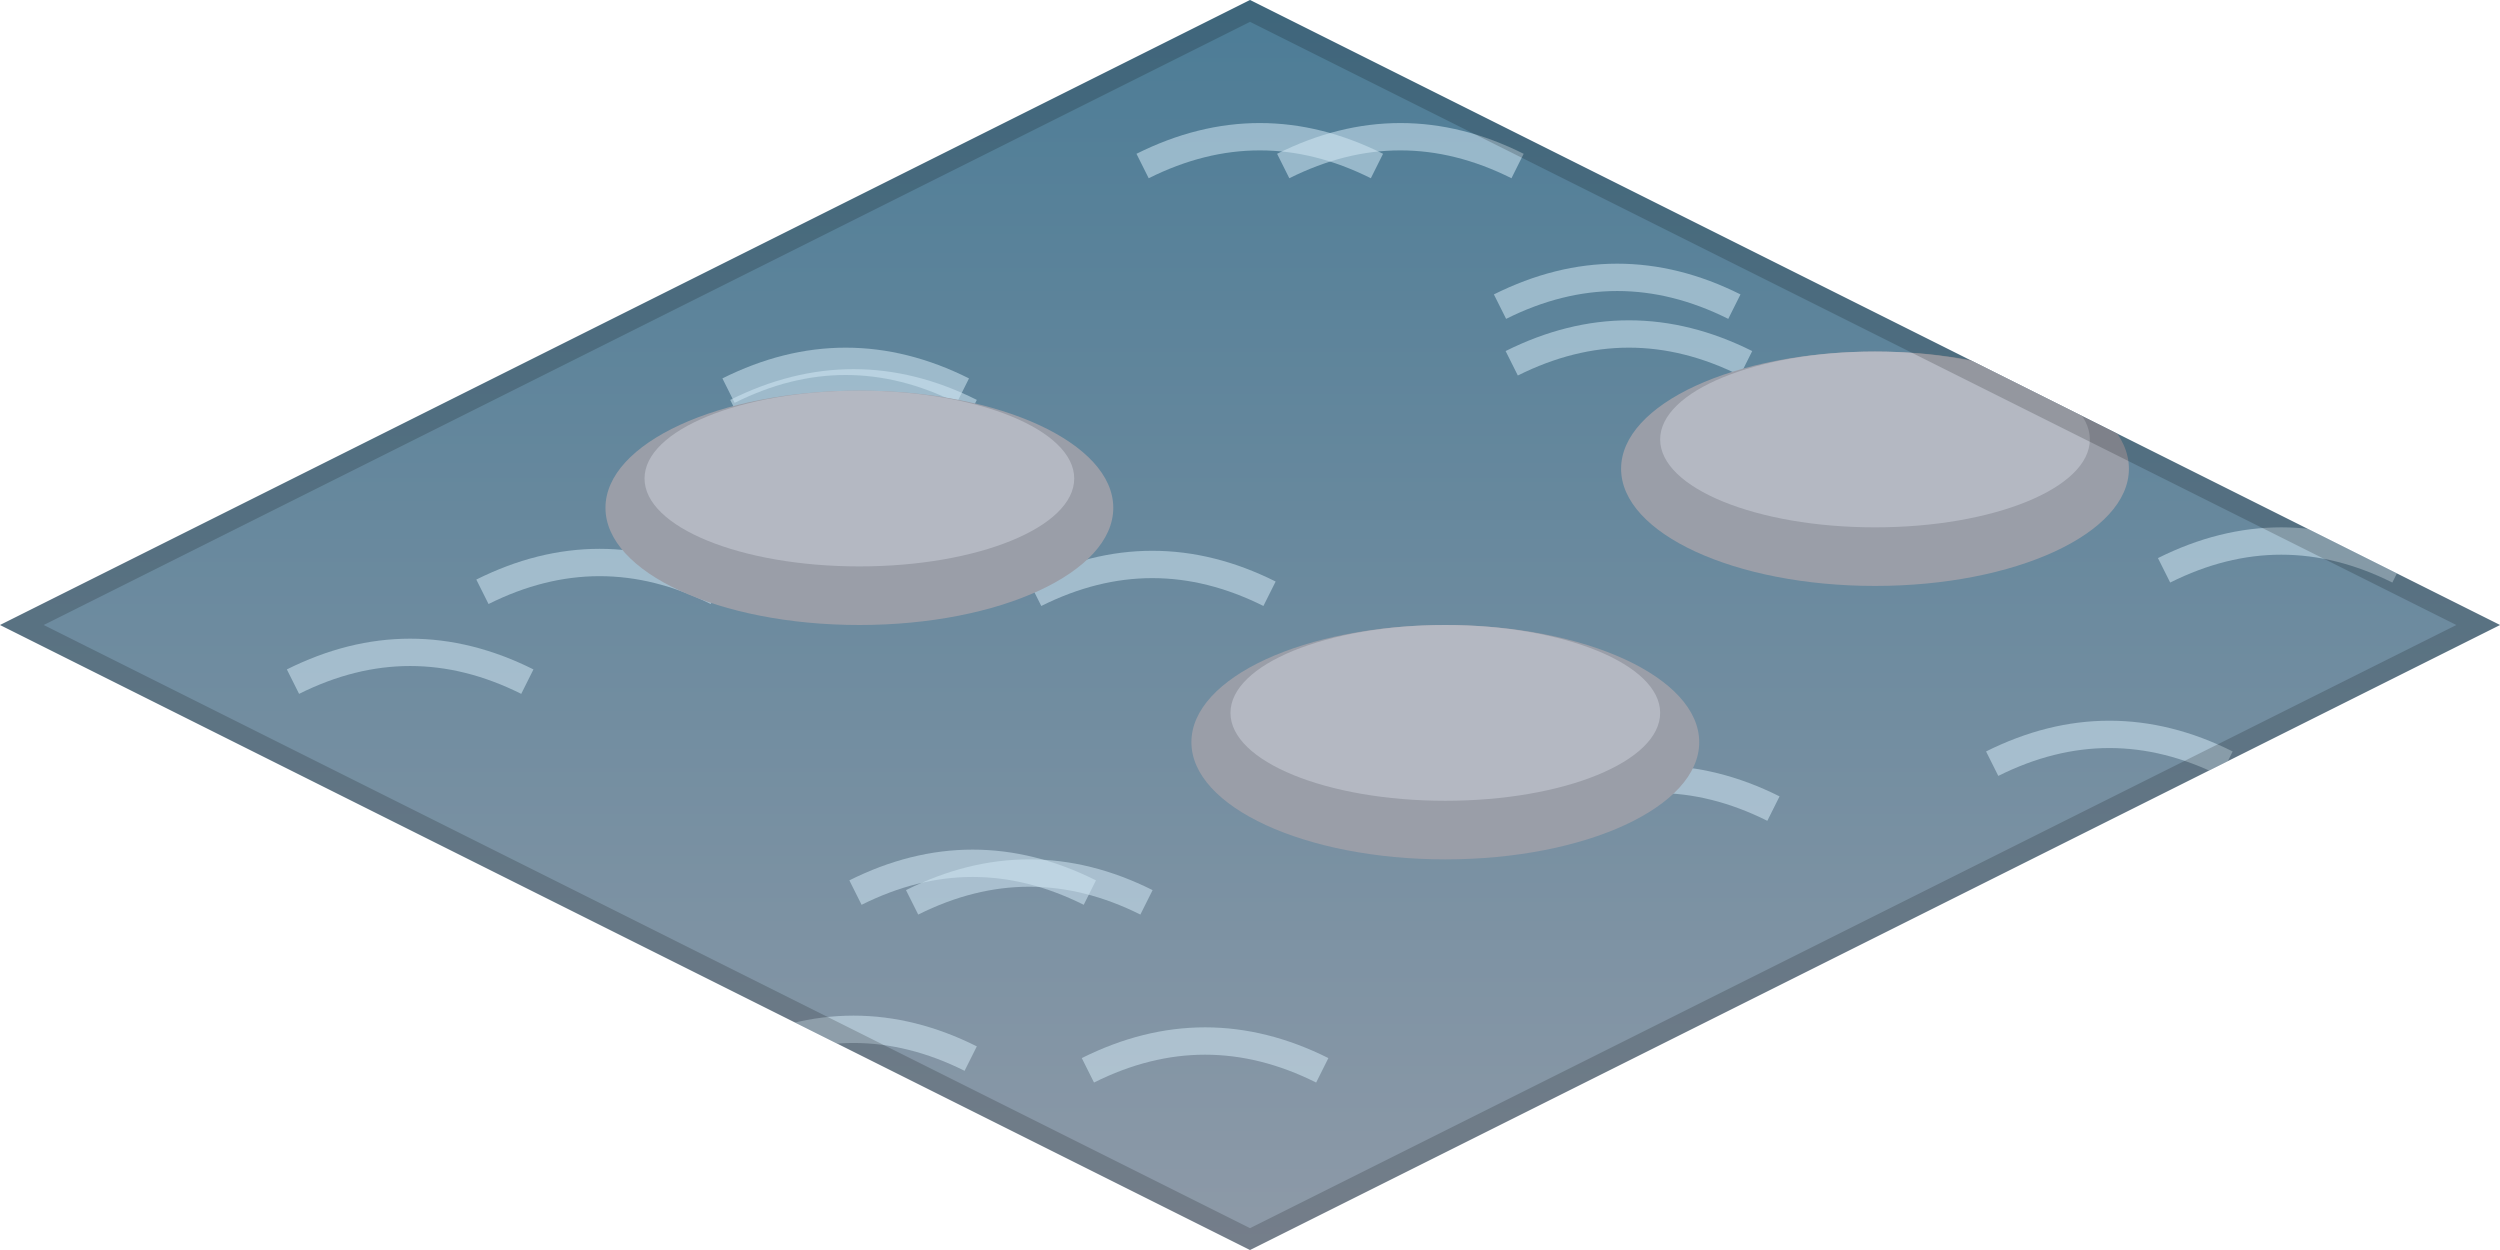
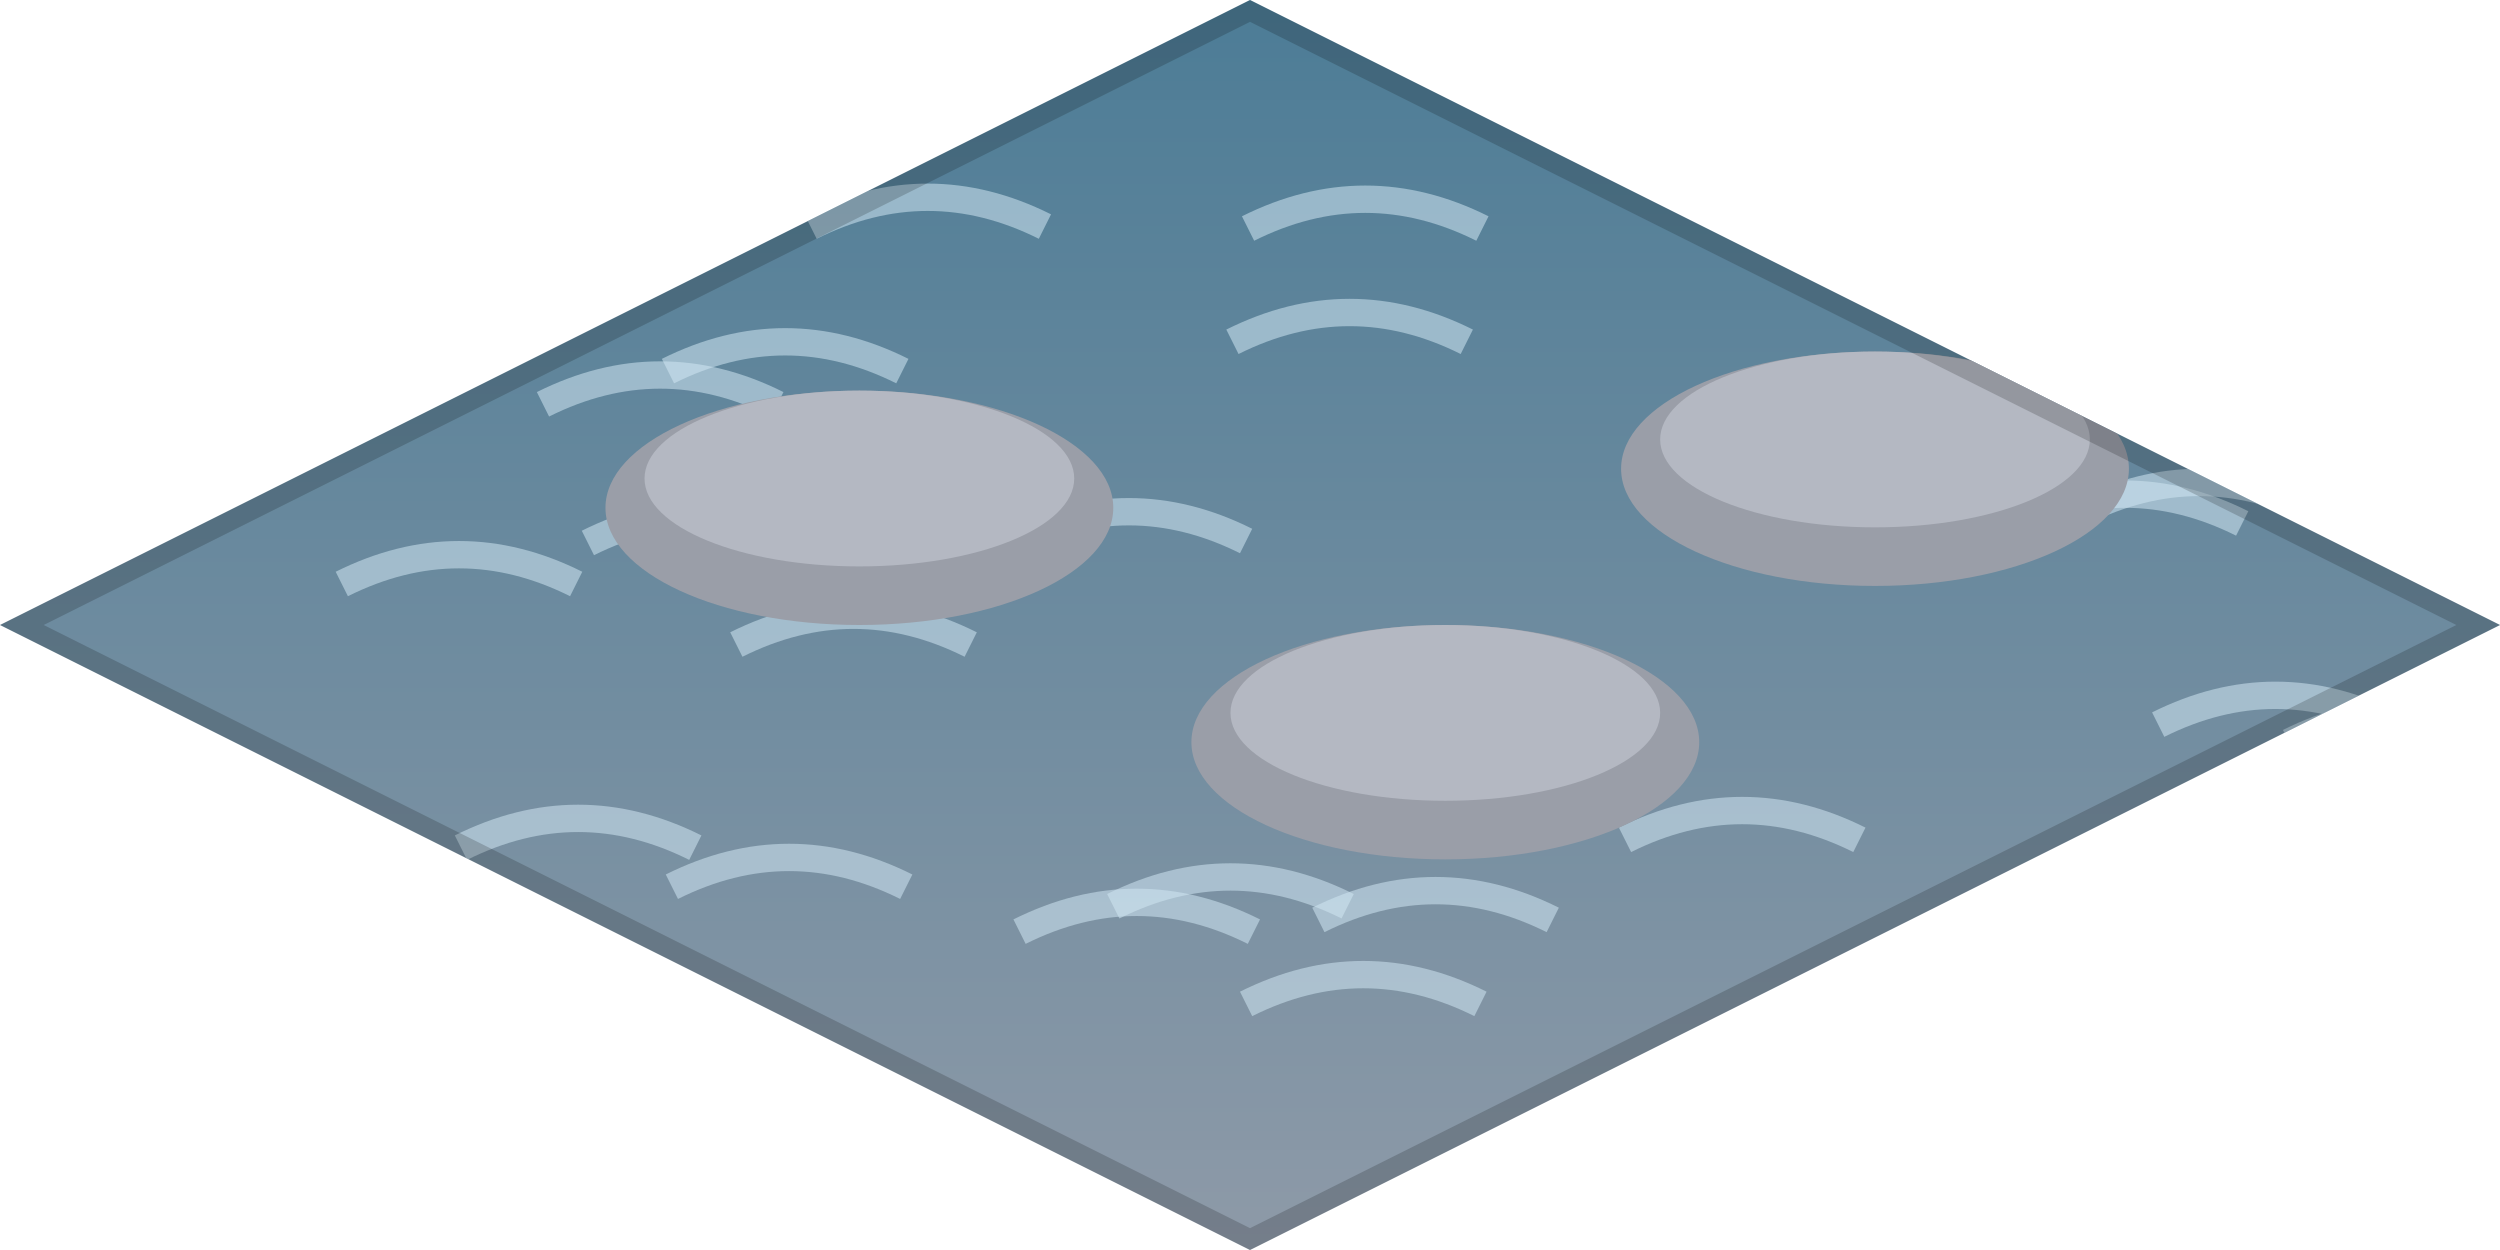
<svg xmlns="http://www.w3.org/2000/svg" width="128" height="64" viewBox="0 0 128 64">
  <defs>
    <linearGradient id="tg" x1="0" y1="0" x2="0" y2="1">
      <stop offset="0" stop-color="#4C7C96" stop-opacity="1" />
      <stop offset="1" stop-color="#8E9AA8" stop-opacity="1" />
    </linearGradient>
    <clipPath id="dia">
      <path d="M64,0 L128,32 L64,64 L0,32 Z" />
    </clipPath>
    <filter id="blur4" x="-50%" y="-50%" width="200%" height="200%">
      <feGaussianBlur stdDeviation="4" />
    </filter>
    <filter id="blur2" x="-50%" y="-50%" width="200%" height="200%">
      <feGaussianBlur stdDeviation="2" />
    </filter>
    <filter id="blur8" x="-80%" y="-80%" width="260%" height="260%">
      <feGaussianBlur stdDeviation="8" />
    </filter>
  </defs>
  <g clip-path="url(#dia)">
    <rect width="128" height="64" fill="url(#tg)" />
-     <path d="M99.0,8.1 q6,-3 12,0" stroke="#CFE6F2" stroke-width="1.4" fill="none" opacity=".55" />
-     <path d="M37.7,21.1 q6,-3 12,0" stroke="#CFE6F2" stroke-width="1.4" fill="none" opacity=".55" />
-     <path d="M37.3,20.0 q6,-3 12,0" stroke="#CFE6F2" stroke-width="1.4" fill="none" opacity=".55" />
-     <path d="M65.7,8.5 q6,-3 12,0" stroke="#CFE6F2" stroke-width="1.4" fill="none" opacity=".55" />
-     <path d="M114.4,13.3 q6,-3 12,0" stroke="#CFE6F2" stroke-width="1.4" fill="none" opacity=".55" />
-     <path d="M46.7,46.2 q6,-3 12,0" stroke="#CFE6F2" stroke-width="1.4" fill="none" opacity=".55" />
-     <path d="M102.0,39.1 q6,-3 12,0" stroke="#CFE6F2" stroke-width="1.4" fill="none" opacity=".55" />
-     <path d="M58.5,8.5 q6,-3 12,0" stroke="#CFE6F2" stroke-width="1.4" fill="none" opacity=".55" />
-     <path d="M110.8,29.2 q6,-3 12,0" stroke="#CFE6F2" stroke-width="1.4" fill="none" opacity=".55" />
-     <path d="M119.1,6.5 q6,-3 12,0" stroke="#CFE6F2" stroke-width="1.4" fill="none" opacity=".55" />
-     <path d="M53.0,30.4 q6,-3 12,0" stroke="#CFE6F2" stroke-width="1.4" fill="none" opacity=".55" />
-     <path d="M43.8,45.7 q6,-3 12,0" stroke="#CFE6F2" stroke-width="1.4" fill="none" opacity=".55" />
-     <path d="M97.6,20.9 q6,-3 12,0" stroke="#CFE6F2" stroke-width="1.4" fill="none" opacity=".55" />
-     <path d="M76.8,15.7 q6,-3 12,0" stroke="#CFE6F2" stroke-width="1.4" fill="none" opacity=".55" />
-     <path d="M78.8,41.4 q6,-3 12,0" stroke="#CFE6F2" stroke-width="1.4" fill="none" opacity=".55" />
-     <path d="M77.4,18.6 q6,-3 12,0" stroke="#CFE6F2" stroke-width="1.4" fill="none" opacity=".55" />
-     <path d="M86.1,9.5 q6,-3 12,0" stroke="#CFE6F2" stroke-width="1.4" fill="none" opacity=".55" />
-     <path d="M8.5,43.6 q6,-3 12,0" stroke="#CFE6F2" stroke-width="1.4" fill="none" opacity=".55" />
-     <path d="M15.0,34.9 q6,-3 12,0" stroke="#CFE6F2" stroke-width="1.4" fill="none" opacity=".55" />
-     <path d="M66.6,35.4 q6,-3 12,0" stroke="#CFE6F2" stroke-width="1.4" fill="none" opacity=".55" />
-     <path d="M24.7,30.3 q6,-3 12,0" stroke="#CFE6F2" stroke-width="1.4" fill="none" opacity=".55" />
-     <path d="M55.7,54.8 q6,-3 12,0" stroke="#CFE6F2" stroke-width="1.4" fill="none" opacity=".55" />
-     <path d="M119.3,43.5 q6,-3 12,0" stroke="#CFE6F2" stroke-width="1.4" fill="none" opacity=".55" />
-     <path d="M37.7,54.2 q6,-3 12,0" stroke="#CFE6F2" stroke-width="1.4" fill="none" opacity=".55" />
-     <path d="M91.2,11.8 q6,-3 12,0" stroke="#CFE6F2" stroke-width="1.4" fill="none" opacity=".55" />
-     <path d="M24.3,13.1 q6,-3 12,0" stroke="#CFE6F2" stroke-width="1.4" fill="none" opacity=".55" />
+     <path d="M34.2,19.0 q6,-3 12,0" stroke="#CFE6F2" stroke-width="1.4" fill="none" opacity=".55" />
+     <path d="M57.0,46.4 q6,-3 12,0" stroke="#CFE6F2" stroke-width="1.4" fill="none" opacity=".55" />
+     <path d="M37.7,33.0 q6,-3 12,0" stroke="#CFE6F2" stroke-width="1.4" fill="none" opacity=".55" />
+     <path d="M117.2,38.0 q6,-3 12,0" stroke="#CFE6F2" stroke-width="1.4" fill="none" opacity=".55" />
+     <path d="M106.6,26.2 q6,-3 12,0" stroke="#CFE6F2" stroke-width="1.4" fill="none" opacity=".55" />
+     <path d="M83.2,43.0 q6,-3 12,0" stroke="#CFE6F2" stroke-width="1.4" fill="none" opacity=".55" />
+     <path d="M102.8,26.8 q6,-3 12,0" stroke="#CFE6F2" stroke-width="1.4" fill="none" opacity=".55" />
+     <path d="M17.5,29.9 q6,-3 12,0" stroke="#CFE6F2" stroke-width="1.4" fill="none" opacity=".55" />
+     <path d="M41.5,11.6 q6,-3 12,0" stroke="#CFE6F2" stroke-width="1.4" fill="none" opacity=".55" />
+     <path d="M63.1,17.5 q6,-3 12,0" stroke="#CFE6F2" stroke-width="1.4" fill="none" opacity=".55" />
+     <path d="M88.7,23.2 q6,-3 12,0" stroke="#CFE6F2" stroke-width="1.4" fill="none" opacity=".55" />
+     <path d="M67.5,47.1 q6,-3 12,0" stroke="#CFE6F2" stroke-width="1.4" fill="none" opacity=".55" />
+     <path d="M51.8,27.7 q6,-3 12,0" stroke="#CFE6F2" stroke-width="1.4" fill="none" opacity=".55" />
+     <path d="M14.8,12.6 q6,-3 12,0" stroke="#CFE6F2" stroke-width="1.4" fill="none" opacity=".55" />
+     <path d="M23.6,43.4 q6,-3 12,0" stroke="#CFE6F2" stroke-width="1.4" fill="none" opacity=".55" />
+     <path d="M111.1,10.7 q6,-3 12,0" stroke="#CFE6F2" stroke-width="1.4" fill="none" opacity=".55" />
+     <path d="M52.2,47.7 q6,-3 12,0" stroke="#CFE6F2" stroke-width="1.4" fill="none" opacity=".55" />
+     <path d="M27.8,20.7 q6,-3 12,0" stroke="#CFE6F2" stroke-width="1.4" fill="none" opacity=".55" />
+     <path d="M63.9,11.7 q6,-3 12,0" stroke="#CFE6F2" stroke-width="1.4" fill="none" opacity=".55" />
+     <path d="M30.1,27.8 q6,-3 12,0" stroke="#CFE6F2" stroke-width="1.4" fill="none" opacity=".55" />
+     <path d="M10.0,9.0 q6,-3 12,0" stroke="#CFE6F2" stroke-width="1.4" fill="none" opacity=".55" />
+     <path d="M110.5,49.0 q6,-3 12,0" stroke="#CFE6F2" stroke-width="1.4" fill="none" opacity=".55" />
+     <path d="M110.5,37.1 q6,-3 12,0" stroke="#CFE6F2" stroke-width="1.4" fill="none" opacity=".55" />
+     <path d="M34.4,45.4 q6,-3 12,0" stroke="#CFE6F2" stroke-width="1.4" fill="none" opacity=".55" />
+     <path d="M63.8,51.4 q6,-3 12,0" stroke="#CFE6F2" stroke-width="1.4" fill="none" opacity=".55" />
+     <path d="M113.6,18.5 q6,-3 12,0" stroke="#CFE6F2" stroke-width="1.4" fill="none" opacity=".55" />
    <ellipse cx="44" cy="26" rx="13" ry="6" fill="#9A9EA8" />
    <ellipse cx="44" cy="24.5" rx="11" ry="4.5" fill="#B4B8C2" />
    <ellipse cx="74" cy="38" rx="13" ry="6" fill="#9A9EA8" />
    <ellipse cx="74" cy="36.5" rx="11" ry="4.5" fill="#B4B8C2" />
    <ellipse cx="96" cy="24" rx="13" ry="6" fill="#9A9EA8" />
    <ellipse cx="96" cy="22.5" rx="11" ry="4.5" fill="#B4B8C2" />
    <path d="M64,0 L128,32 L64,64 L0,32 Z" fill="none" stroke="#000" stroke-width="2" opacity=".18" />
  </g>
</svg>
